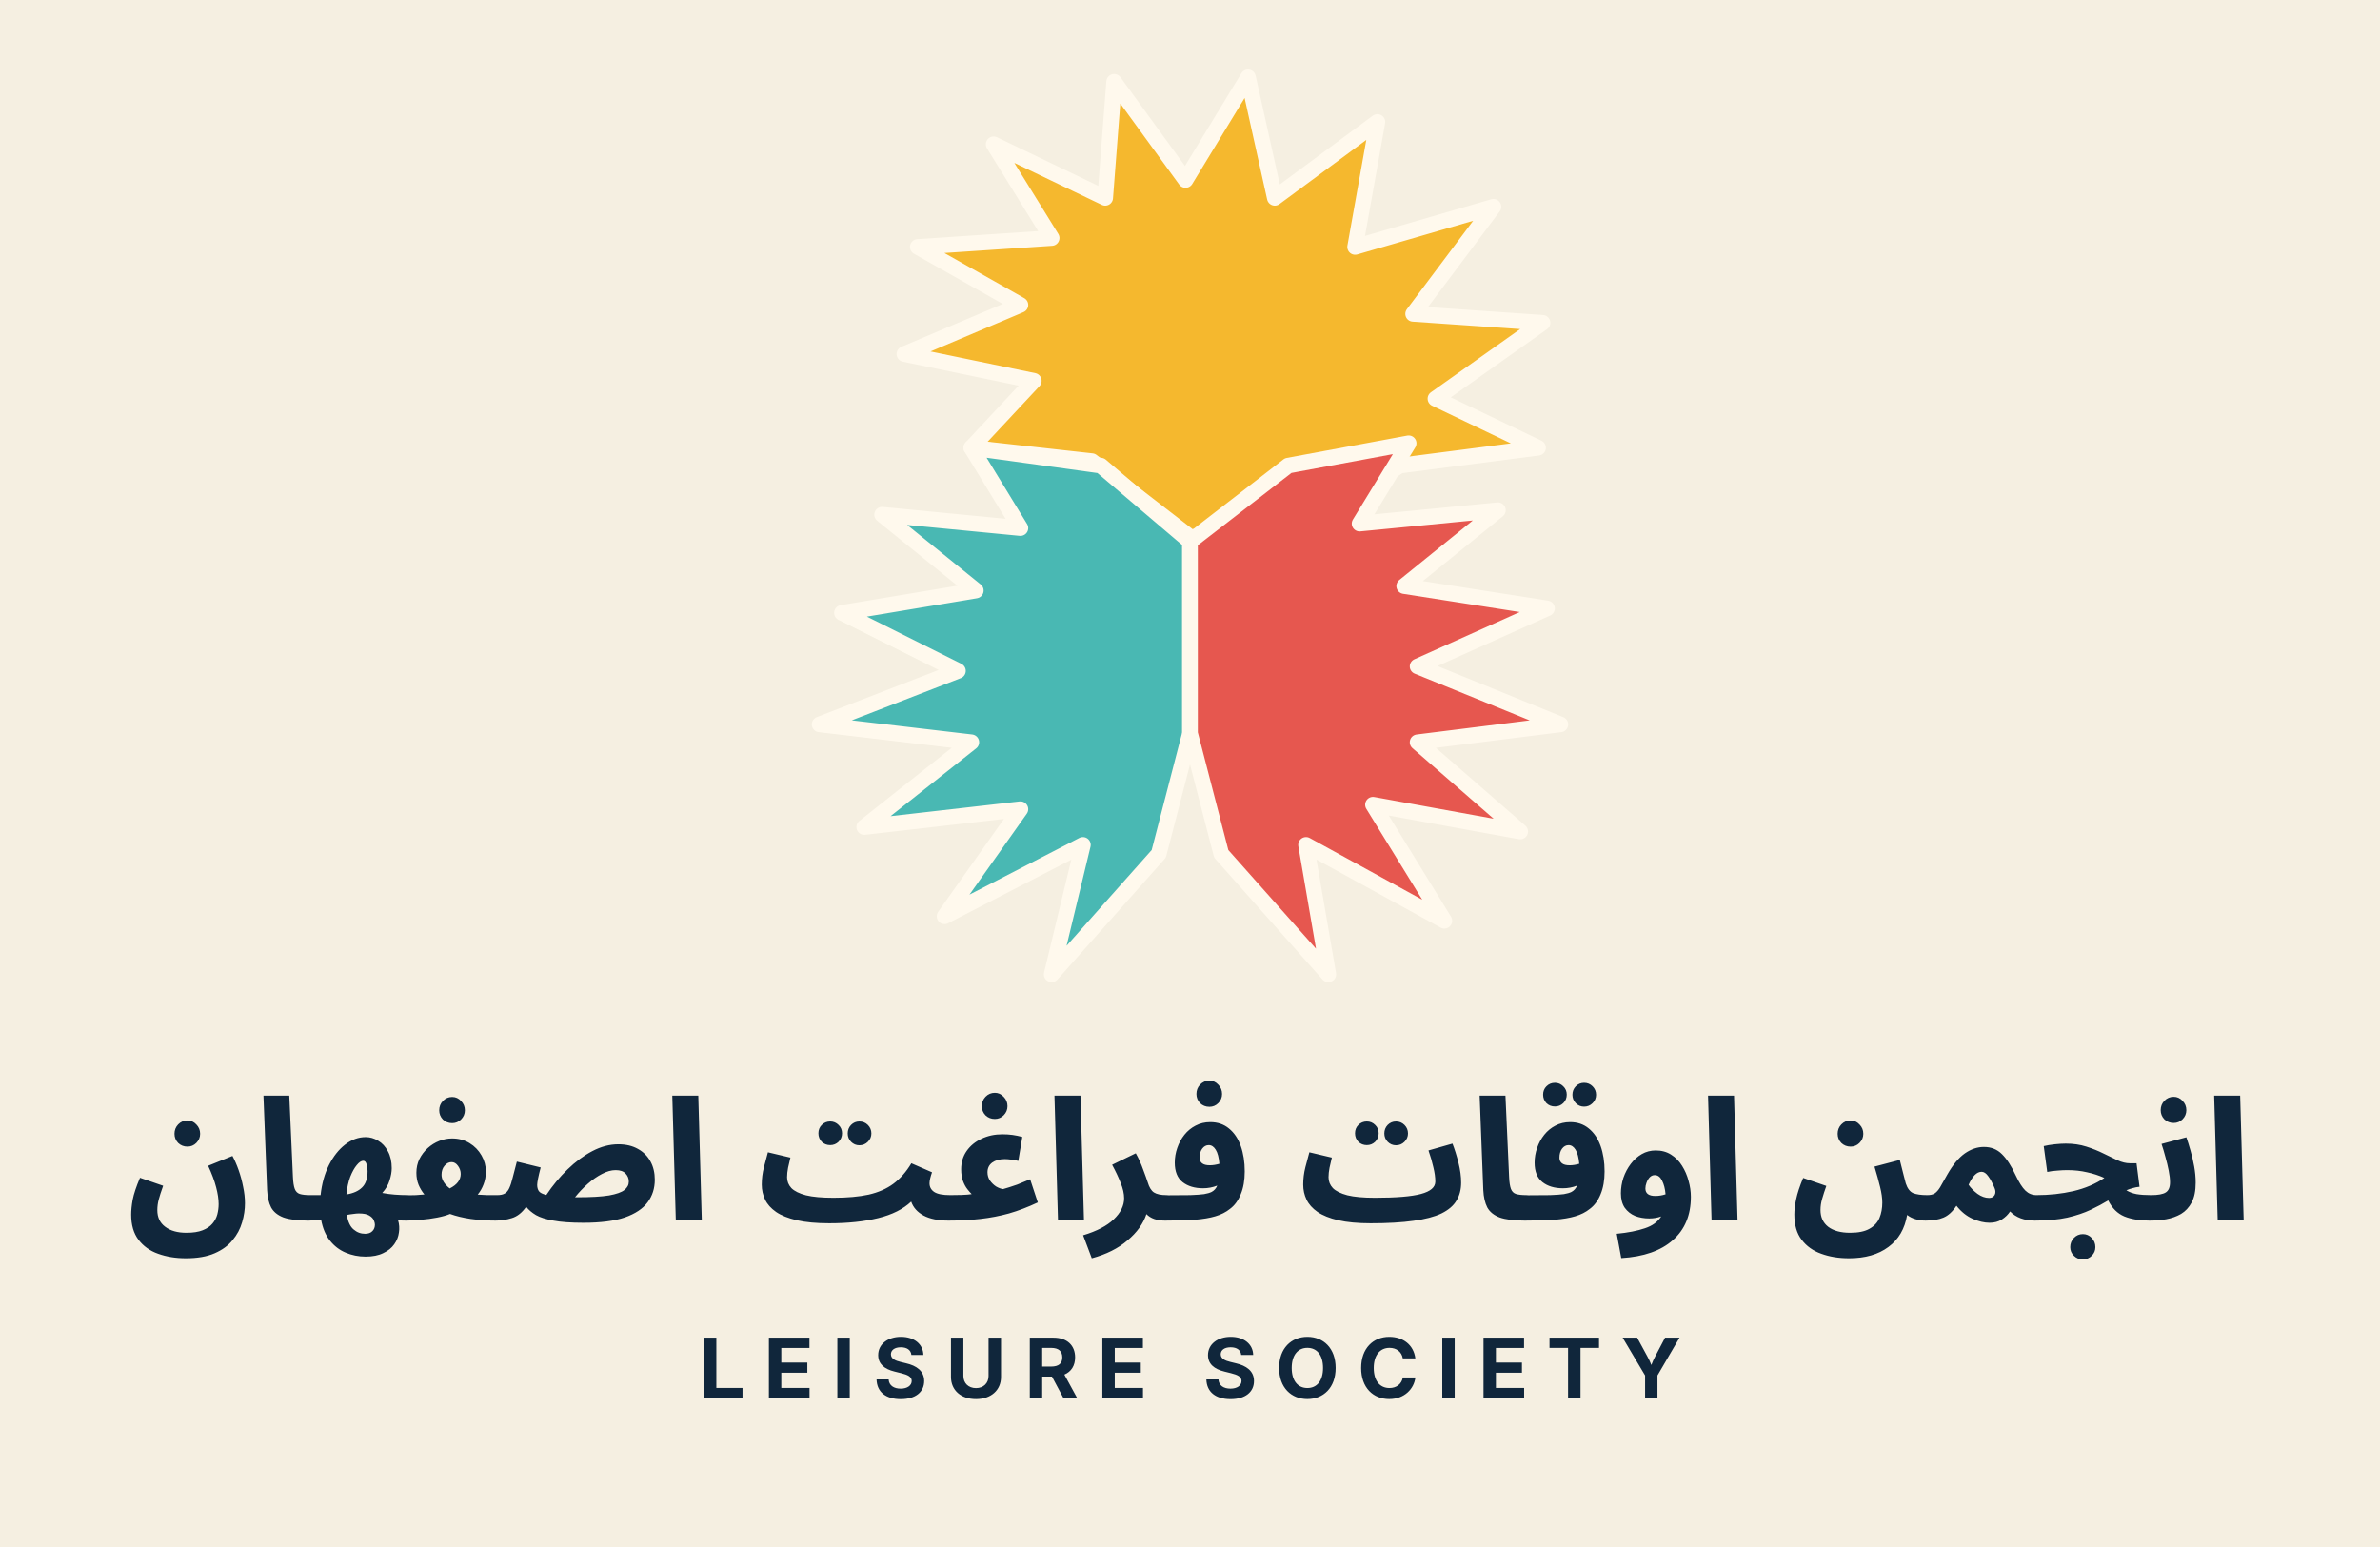
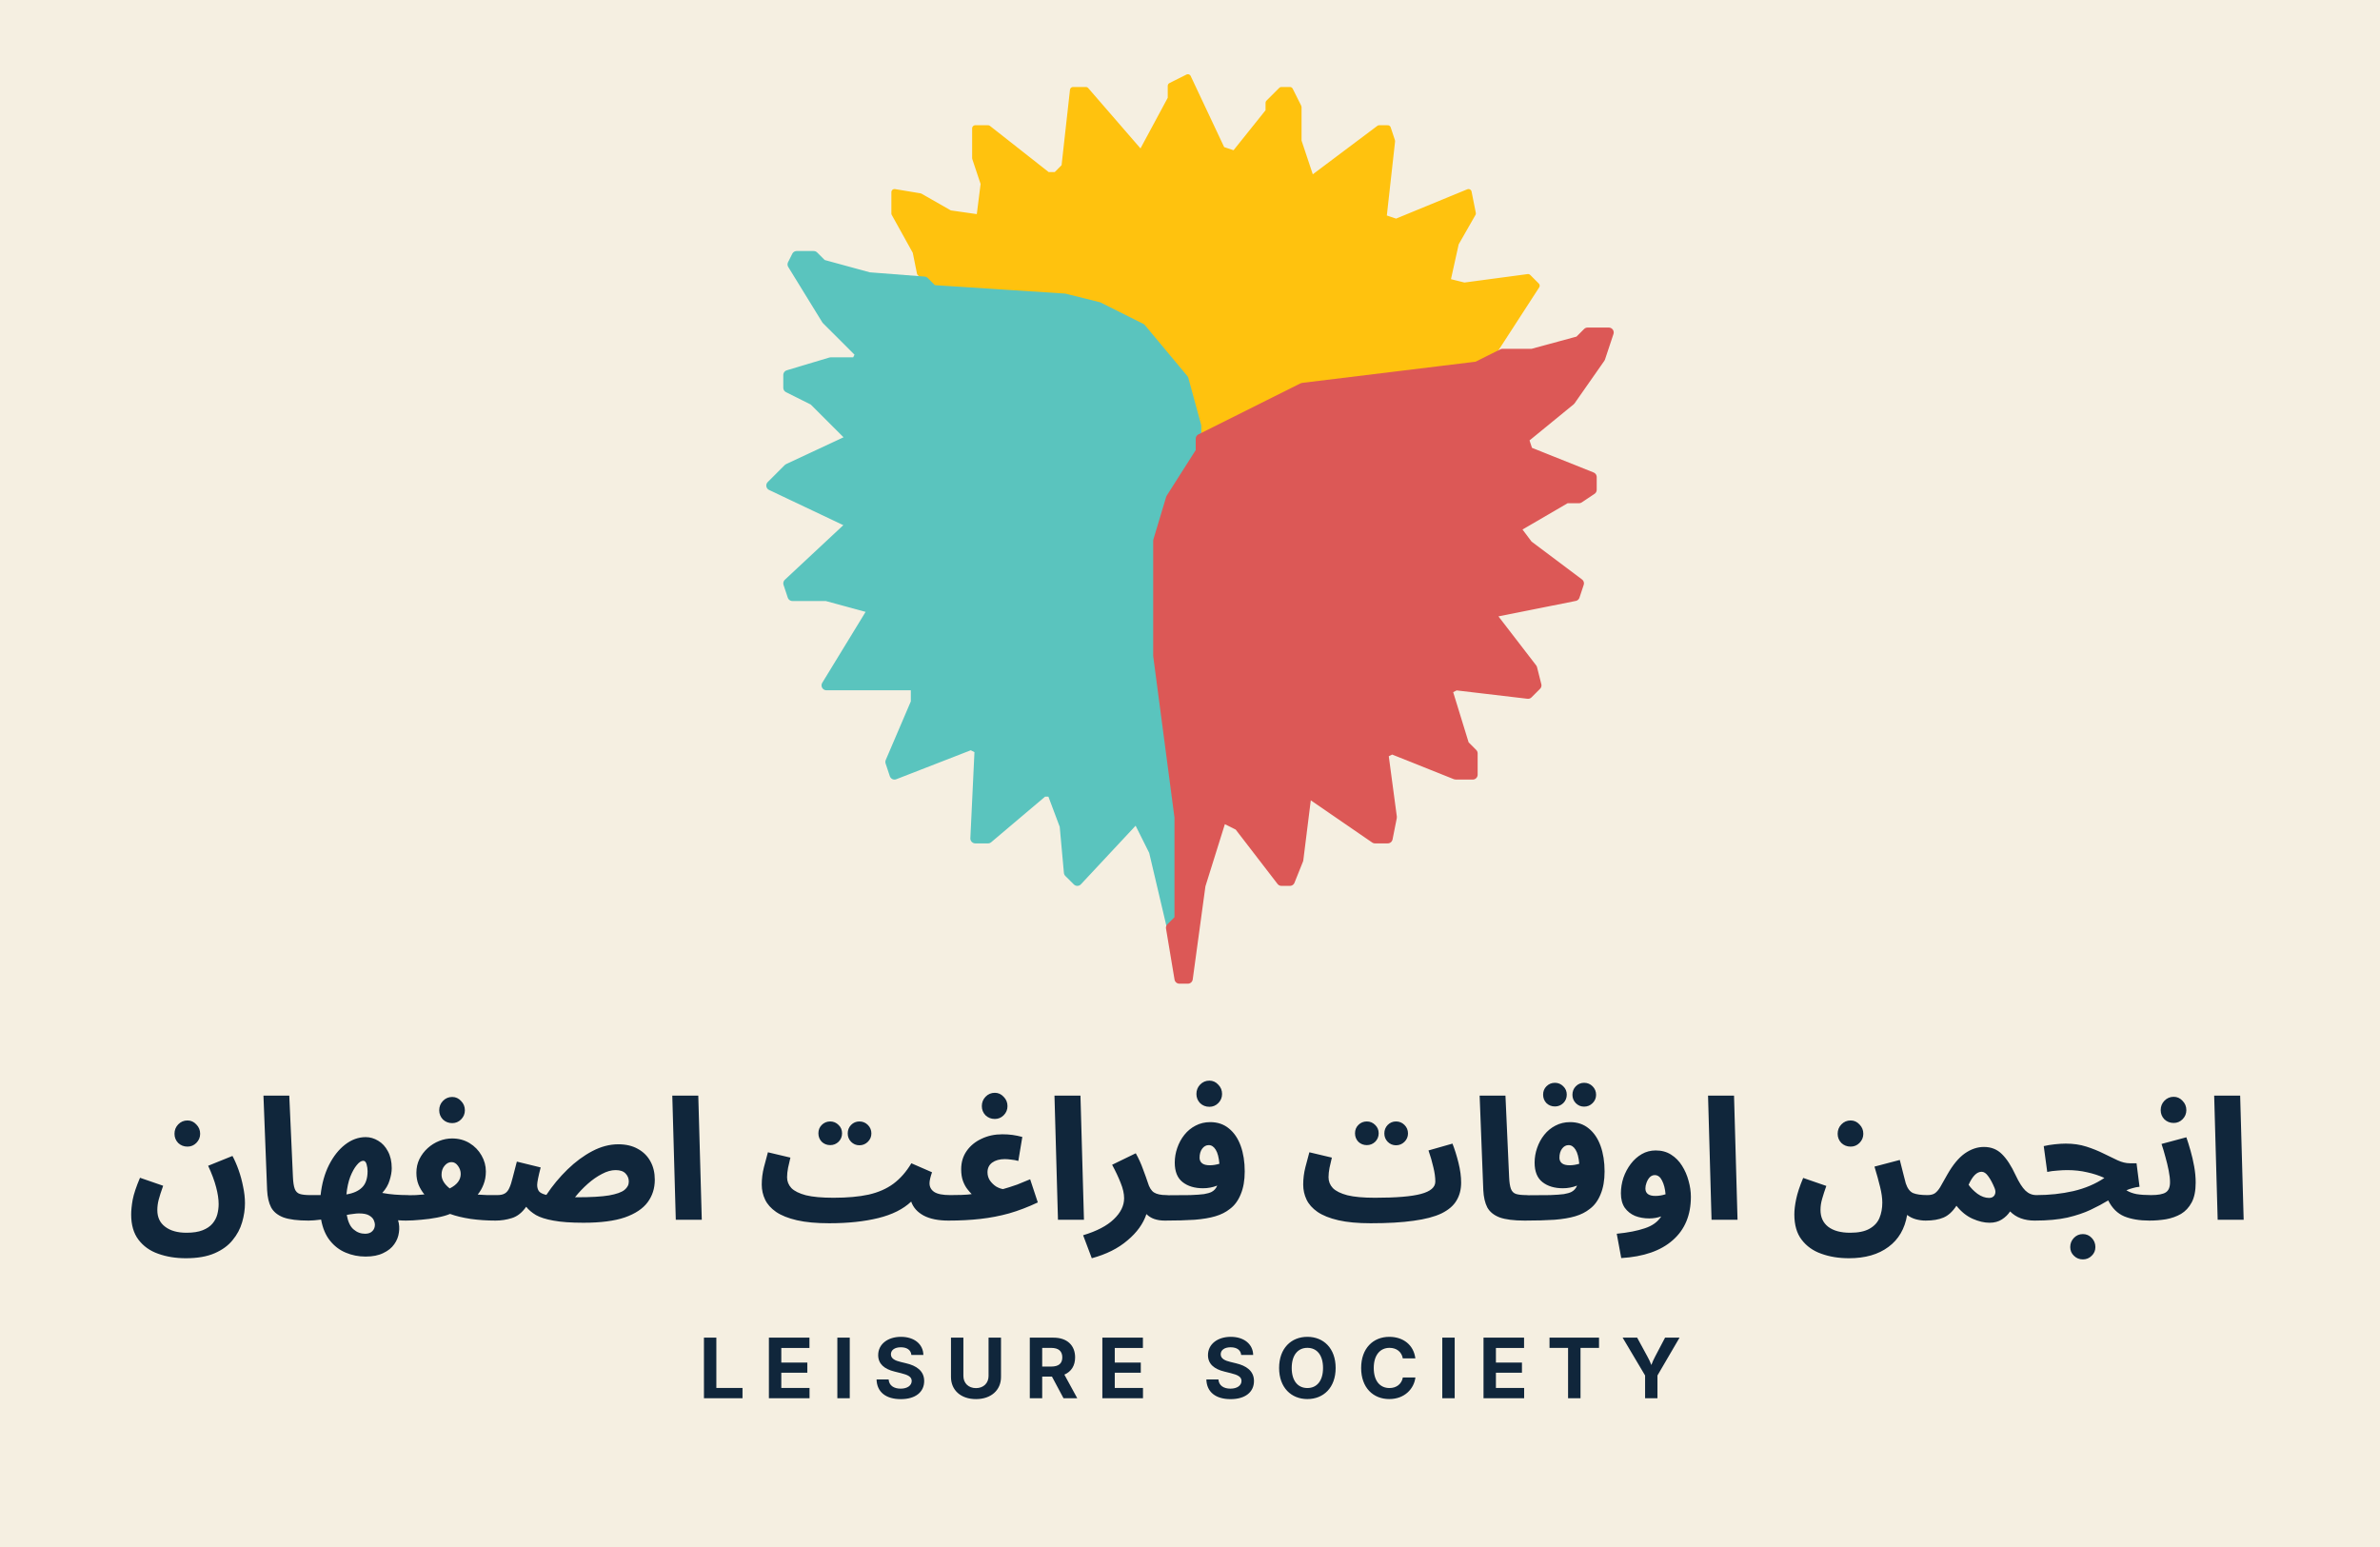
<svg xmlns="http://www.w3.org/2000/svg" width="400" height="260" viewBox="0 0 400 260" role="img" version="1.1" id="svg5">
  <defs id="defs5" />
  <rect width="400" height="260" fill="#F5EFE1" id="rect1" />
  <g transform="translate(125,10) scale(.75)" id="g4">
-     <g stroke="#FFF9ED" stroke-width="3.5" stroke-linejoin="round" id="g3">
-       <path fill="#F5B82E" d="M100 107 L78 90 L51 87 L65 72 L36 66 L62 55 L39 42 L69 40 L56 19 L81 31 L83 5 L99 27 L113 4 L119 31 L142 14 L137 42 L168 33 L150 57 L179 59 L155 76 L178 87 L147 91 L124 106 Z" id="path1" />
-       <path fill="#49B8B3" d="M100 108 L80 91 L51 87 L62 105 L31 102 L52 119 L22 124 L48 137 L17 149 L51 153 L27 172 L62 168 L45 192 L76 176 L69 205 L93 178 L100 151 Z" id="path2" />
-       <path fill="#E6574F" d="M100 108 L122 91 L149 86 L138 104 L169 101 L148 118 L180 123 L151 136 L183 149 L151 153 L174 173 L141 167 L157 193 L126 176 L131 205 L107 178 L100 151 Z" id="path3" />
+     <g id="g3">
+       <path d="M 33.78,29.73 L 33.78,34.49 L 38.54,43.07 L 39.50,47.83 L 42.35,50.69 L 72.84,52.59 L 88.09,58.31 L 99.52,71.65 L 103.33,84.99 L 110.00,79.27 L 125.25,72.60 L 167.17,66.89 L 177.66,50.69 L 175.75,48.78 L 161.46,50.69 L 157.65,49.74 L 159.55,41.16 L 163.36,34.49 L 162.41,29.73 L 146.21,36.40 L 143.35,35.44 L 145.26,18.29 L 144.31,15.43 L 142.40,15.43 L 127.16,26.87 L 124.30,18.29 L 124.30,10.67 L 122.39,6.86 L 120.49,6.86 L 117.63,9.72 L 117.63,11.62 L 110.00,21.15 L 107.15,20.20 L 99.52,4.00 L 95.71,5.91 L 95.71,8.76 L 89.04,21.15 L 76.66,6.86 L 73.80,6.86 L 71.89,24.01 L 69.99,25.92 L 68.08,25.92 L 54.74,15.43 L 51.88,15.43 L 51.88,22.10 L 53.79,27.82 L 52.83,35.44 L 46.17,34.49 L 39.50,30.68 Z" fill="#FFC20E" stroke="#FFC20E" stroke-width="1.4" stroke-linejoin="round" stroke-linecap="round" />
+       <path d="M 11.86,44.02 L 10.91,45.92 L 18.53,58.31 L 26.16,65.93 L 25.20,67.84 L 19.49,67.84 L 9.96,70.70 L 9.96,73.56 L 15.67,76.42 L 24.25,84.99 L 9.96,91.66 L 6.15,95.47 L 24.25,104.05 L 9.96,117.39 L 10.91,120.25 L 18.53,120.25 L 29.01,123.10 L 18.53,140.25 L 38.54,140.25 L 38.54,144.07 L 32.83,157.41 L 33.78,160.26 L 50.93,153.59 L 52.83,154.55 L 51.88,174.56 L 54.74,174.56 L 67.13,164.08 L 69.03,164.08 L 71.89,171.70 L 72.84,182.18 L 74.75,184.08 L 88.09,169.79 L 91.90,177.42 L 95.71,193.61 L 96.67,169.79 L 91.90,133.58 L 91.90,107.86 L 94.76,98.33 L 101.43,87.85 L 101.43,82.13 L 98.57,71.65 L 89.04,60.22 L 79.51,55.45 L 71.89,53.55 L 42.35,51.64 L 40.45,49.74 L 28.06,48.78 L 17.58,45.92 L 15.67,44.02 Z" fill="#5AC4BE" stroke="#5AC4BE" stroke-width="2.2" stroke-linejoin="round" stroke-linecap="round" />
+       <path d="M 193.85,61.17 L 189.09,61.17 L 187.18,63.08 L 176.70,65.93 L 170.03,65.93 L 164.32,68.79 L 125.25,73.56 L 102.38,84.99 L 102.38,87.85 L 95.71,98.33 L 92.85,107.86 L 92.85,133.58 L 97.62,169.79 L 97.62,192.66 L 95.71,194.57 L 97.62,206.00 L 99.52,206.00 L 102.38,185.04 L 107.15,169.79 L 110.96,171.70 L 120.49,184.08 L 122.39,184.08 L 124.30,179.32 L 126.20,164.08 L 141.45,174.56 L 144.31,174.56 L 145.26,169.79 L 143.35,155.50 L 145.26,154.55 L 159.55,160.26 L 163.36,160.26 L 163.36,155.50 L 161.46,153.59 L 157.65,141.21 L 159.55,140.25 L 175.75,142.16 L 177.66,140.25 L 176.70,136.44 L 167.17,124.06 L 186.23,120.25 L 187.18,117.39 L 175.75,108.81 L 172.89,105.00 L 184.33,98.33 L 187.18,98.33 L 190.04,96.42 L 190.04,93.57 L 175.75,87.85 L 174.80,84.99 L 185.28,76.42 L 191.95,66.89 Z" fill="#DC5856" stroke="#DC5856" stroke-width="2.2" stroke-linejoin="round" stroke-linecap="round" />
    </g>
  </g>
  <path d="m 372.718,205 -0.588,-20.86 h 4.368 l 0.588,20.86 z m -11.48,0.14 0.28,-4.284 q 1.764,0 2.464,-0.448 0.728,-0.448 0.728,-1.708 0,-0.84 -0.224,-1.96 -0.224,-1.148 -0.56,-2.324 -0.308,-1.176 -0.644,-2.156 l 4.172,-1.12 q 0.336,0.952 0.7,2.24 0.364,1.26 0.616,2.66 0.252,1.4 0.252,2.716 0,2.072 -0.672,3.332 -0.672,1.26 -1.792,1.932 -1.12,0.644 -2.52,0.896 -1.372,0.224 -2.8,0.224 z m 4.088,-16.408 q -0.924,0 -1.568,-0.616 -0.616,-0.644 -0.616,-1.54 0,-0.924 0.616,-1.568 0.644,-0.672 1.568,-0.672 0.868,0 1.484,0.672 0.644,0.644 0.644,1.568 0,0.896 -0.644,1.54 -0.616,0.616 -1.484,0.616 z m -23.352,16.408 0.28,-4.284 q 3.276,0 6.216,-0.672 2.968,-0.7 5.208,-2.212 -1.344,-0.616 -2.912,-0.952 -1.54,-0.364 -3.36,-0.364 -0.7,0 -1.652,0.084 -0.924,0.056 -1.68,0.224 l -0.588,-4.34 q 0.812,-0.196 1.848,-0.308 1.036,-0.112 1.848,-0.112 1.904,0 3.472,0.504 1.568,0.504 2.856,1.148 1.288,0.644 2.38,1.148 1.092,0.504 2.1,0.504 h 1.092 l 0.504,3.948 q -0.588,0.056 -1.148,0.224 -0.532,0.14 -1.064,0.364 0.7,0.448 1.708,0.644 1.008,0.168 2.436,0.168 1.204,0 1.708,0.616 0.504,0.588 0.504,1.484 0,0.952 -0.644,1.568 -0.616,0.616 -1.848,0.616 -2.464,0 -4.2,-0.7 -1.736,-0.728 -2.716,-2.688 -1.288,0.784 -2.94,1.568 -1.652,0.784 -3.92,1.316 -2.268,0.504 -5.488,0.504 z m 8.092,6.524 q -0.896,0 -1.512,-0.616 -0.616,-0.588 -0.616,-1.456 0,-0.896 0.616,-1.54 0.616,-0.644 1.512,-0.644 0.868,0 1.484,0.644 0.616,0.644 0.616,1.54 0,0.868 -0.616,1.456 -0.616,0.616 -1.484,0.616 z m -26.432,-6.524 0.28,-4.284 q 0.784,0 1.232,-0.28 0.476,-0.308 0.924,-1.036 0.448,-0.756 1.204,-2.128 1.4,-2.464 2.94,-3.556 1.568,-1.092 3.22,-1.092 1.82,0 3.024,1.204 1.204,1.176 2.296,3.528 0.868,1.848 1.652,2.604 0.784,0.756 1.848,0.756 1.204,0 1.708,0.616 0.532,0.588 0.532,1.484 0,0.952 -0.644,1.568 -0.644,0.616 -1.876,0.616 -2.632,0 -4.144,-1.54 -0.504,0.784 -1.372,1.344 -0.868,0.56 -2.072,0.56 -1.344,0 -2.856,-0.672 -1.512,-0.672 -2.716,-2.184 -0.98,1.484 -2.184,1.988 -1.176,0.504 -2.996,0.504 z m 7.224,-6.02 q 0.532,0.784 1.484,1.512 0.98,0.7 1.96,0.7 0.644,0 0.924,-0.476 0.28,-0.504 0,-1.176 -0.504,-1.232 -1.064,-1.988 -0.532,-0.756 -1.12,-0.756 -1.204,0 -2.184,2.184 z m -29.288,4.984 q 0,-1.12 0.308,-2.576 0.308,-1.484 1.176,-3.556 l 3.892,1.344 q -0.42,1.176 -0.7,2.156 -0.28,0.952 -0.28,1.876 0,1.82 1.288,2.828 1.316,1.008 3.696,1.008 2.072,0 3.248,-0.672 1.204,-0.672 1.68,-1.82 0.476,-1.148 0.476,-2.576 0,-1.12 -0.364,-2.604 -0.364,-1.512 -0.952,-3.444 l 4.256,-1.12 q 0.392,1.54 0.644,2.548 0.252,1.008 0.364,1.4 0.42,1.26 1.232,1.624 0.84,0.336 2.38,0.336 1.204,0 1.708,0.616 0.532,0.588 0.532,1.484 0,0.952 -0.644,1.568 -0.644,0.616 -1.876,0.616 -0.812,0 -1.652,-0.224 -0.812,-0.224 -1.456,-0.728 -0.588,3.5 -3.136,5.376 -2.548,1.904 -6.636,1.904 -2.576,0 -4.648,-0.756 -2.072,-0.728 -3.304,-2.352 -1.232,-1.596 -1.232,-4.256 z m 9.464,-11.396 q -0.924,0 -1.568,-0.616 -0.616,-0.644 -0.616,-1.54 0,-0.924 0.616,-1.568 0.644,-0.672 1.568,-0.672 0.868,0 1.484,0.672 0.644,0.644 0.644,1.568 0,0.896 -0.644,1.54 -0.616,0.616 -1.484,0.616 z M 287.654,205 l -0.588,-20.86 h 4.368 l 0.588,20.86 z m -15.176,6.44 -0.756,-4.088 q 2.856,-0.28 4.732,-0.924 1.876,-0.616 2.744,-1.988 -0.952,0.336 -2.016,0.336 -1.288,0 -2.38,-0.42 -1.064,-0.448 -1.736,-1.372 -0.644,-0.952 -0.644,-2.436 0,-1.316 0.42,-2.604 0.448,-1.288 1.232,-2.324 0.784,-1.036 1.848,-1.652 1.064,-0.616 2.352,-0.616 1.484,0 2.576,0.7 1.12,0.7 1.848,1.876 0.728,1.148 1.092,2.52 0.392,1.372 0.392,2.688 0,4.62 -3.024,7.28 -3.024,2.688 -8.68,3.024 z m 4.06,-11.704 q 0,1.26 1.68,1.26 0.84,0 1.708,-0.28 -0.112,-1.372 -0.588,-2.296 -0.448,-0.924 -1.232,-0.924 -0.476,0 -0.84,0.364 -0.336,0.364 -0.532,0.896 -0.196,0.504 -0.196,0.98 z m -20.272,5.404 0.28,-4.256 q 2.464,0 3.976,-0.028 1.512,-0.056 2.324,-0.168 0.812,-0.14 1.26,-0.364 0.644,-0.336 0.952,-1.064 -1.148,0.448 -2.38,0.448 -2.128,0 -3.444,-1.036 -1.316,-1.036 -1.316,-3.276 0,-1.26 0.42,-2.464 0.42,-1.232 1.204,-2.212 0.784,-0.98 1.876,-1.54 1.12,-0.588 2.464,-0.588 1.848,0 3.136,1.064 1.316,1.064 1.988,2.94 0.672,1.876 0.672,4.284 0,2.24 -0.672,3.836 -0.644,1.596 -1.82,2.464 -1.008,0.812 -2.436,1.232 -1.4,0.42 -3.472,0.588 -2.072,0.14 -5.012,0.14 z m 5.824,-10.556 q 0,0.588 0.42,0.924 0.42,0.336 1.288,0.336 0.784,0 1.624,-0.252 -0.14,-1.596 -0.616,-2.352 -0.476,-0.784 -1.176,-0.784 -0.644,0 -1.092,0.588 -0.448,0.588 -0.448,1.54 z m -0.756,-8.624 q -0.84,0 -1.428,-0.56 -0.56,-0.588 -0.56,-1.428 0,-0.84 0.56,-1.4 0.588,-0.588 1.428,-0.588 0.812,0 1.4,0.588 0.588,0.56 0.588,1.4 0,0.84 -0.588,1.428 -0.588,0.56 -1.4,0.56 z m 4.9,0.028 q -0.812,0 -1.4,-0.588 -0.56,-0.588 -0.56,-1.4 0,-0.84 0.56,-1.428 0.588,-0.588 1.4,-0.588 0.84,0 1.428,0.588 0.588,0.588 0.588,1.428 0,0.812 -0.588,1.4 -0.588,0.588 -1.428,0.588 z m -9.996,19.152 q -2.716,0 -4.2,-0.532 -1.456,-0.56 -2.072,-1.68 -0.588,-1.148 -0.672,-2.912 l -0.616,-15.876 h 4.34 l 0.616,13.692 q 0.056,1.316 0.308,1.988 0.252,0.644 0.84,0.84 0.616,0.196 1.736,0.196 1.204,0 1.708,0.616 0.532,0.588 0.532,1.484 0,0.952 -0.644,1.568 -0.616,0.616 -1.876,0.616 z m -25.872,0.448 q -3.248,0 -5.432,-0.504 -2.184,-0.504 -3.5,-1.4 -1.288,-0.896 -1.848,-2.072 -0.56,-1.176 -0.56,-2.52 0,-1.484 0.364,-2.912 0.364,-1.456 0.672,-2.52 l 3.78,0.896 q -0.196,0.812 -0.392,1.708 -0.168,0.868 -0.168,1.596 0,1.036 0.728,1.82 0.756,0.756 2.436,1.204 1.708,0.42 4.648,0.42 v 0.056 -0.056 q 5.348,0 7.728,-0.644 2.408,-0.644 2.408,-2.072 0,-1.092 -0.336,-2.436 -0.308,-1.372 -0.812,-2.8 l 4.032,-1.148 q 0.56,1.428 1.008,3.22 0.448,1.792 0.448,3.332 0,1.736 -0.784,3.024 -0.756,1.288 -2.52,2.156 -1.764,0.84 -4.676,1.232 -2.912,0.42 -7.224,0.42 h 0.028 z m -0.644,-13.132 q -0.84,0 -1.428,-0.56 -0.56,-0.588 -0.56,-1.428 0,-0.84 0.56,-1.4 0.588,-0.588 1.428,-0.588 0.812,0 1.4,0.588 0.588,0.56 0.588,1.4 0,0.84 -0.588,1.428 -0.588,0.56 -1.4,0.56 z m 4.9,0.028 q -0.812,0 -1.4,-0.588 -0.56,-0.588 -0.56,-1.4 0,-0.84 0.56,-1.428 0.588,-0.588 1.4,-0.588 0.84,0 1.428,0.588 0.588,0.588 0.588,1.428 0,0.812 -0.588,1.4 -0.588,0.588 -1.428,0.588 z m -38.836,12.656 0.28,-4.256 q 2.464,0 3.976,-0.028 1.512,-0.056 2.324,-0.168 0.812,-0.14 1.26,-0.364 0.644,-0.336 0.952,-1.064 -1.148,0.448 -2.38,0.448 -2.128,0 -3.444,-1.036 -1.316,-1.036 -1.316,-3.276 0,-1.26 0.42,-2.464 0.42,-1.232 1.204,-2.212 0.784,-0.98 1.876,-1.54 1.12,-0.588 2.464,-0.588 1.848,0 3.136,1.064 1.316,1.064 1.988,2.94 0.672,1.876 0.672,4.284 0,2.24 -0.672,3.836 -0.644,1.596 -1.82,2.464 -1.008,0.812 -2.436,1.232 -1.4,0.42 -3.472,0.588 -2.072,0.14 -5.012,0.14 z m 5.824,-10.556 q 0,0.588 0.42,0.924 0.42,0.336 1.288,0.336 0.784,0 1.624,-0.252 -0.14,-1.596 -0.616,-2.352 -0.476,-0.784 -1.176,-0.784 -0.644,0 -1.092,0.588 -0.448,0.588 -0.448,1.54 z m 1.652,-8.568 q -0.924,0 -1.568,-0.616 -0.616,-0.644 -0.616,-1.54 0,-0.924 0.616,-1.568 0.644,-0.672 1.568,-0.672 0.868,0 1.484,0.672 0.644,0.644 0.644,1.568 0,0.896 -0.644,1.54 -0.616,0.616 -1.484,0.616 z m -19.768,25.452 -1.456,-3.864 q 3.444,-1.036 5.152,-2.688 1.736,-1.652 1.736,-3.528 0,-1.176 -0.588,-2.604 -0.56,-1.428 -1.428,-3.024 l 3.976,-1.932 q 0.728,1.288 1.232,2.716 0.532,1.4 0.784,2.184 0.364,1.232 1.036,1.68 0.7,0.448 2.1,0.448 1.176,0 1.708,0.616 0.532,0.588 0.532,1.484 0,0.952 -0.644,1.568 -0.644,0.616 -1.876,0.616 -2.016,0 -3.08,-1.092 -0.812,2.436 -3.192,4.424 -2.352,2.016 -5.992,2.996 z m -5.684,-6.468 -0.588,-20.86 h 4.368 l 0.588,20.86 z m -18.396,0.14 0.28,-4.284 q 1.232,0 1.876,-0.028 0.672,-0.028 1.036,-0.056 0.392,-0.056 0.7,-0.084 -0.308,-0.308 -0.728,-0.84 -0.42,-0.532 -0.728,-1.344 -0.308,-0.84 -0.308,-1.988 0,-1.764 0.924,-3.08 0.924,-1.316 2.492,-2.044 1.568,-0.756 3.5,-0.756 0.952,0 1.736,0.112 0.784,0.112 1.624,0.336 l -0.672,4.032 q -0.56,-0.168 -1.204,-0.224 -0.616,-0.084 -1.064,-0.084 -1.316,0 -2.128,0.588 -0.784,0.588 -0.784,1.624 0,0.784 0.42,1.4 0.42,0.588 1.008,0.98 0.616,0.364 1.176,0.448 0.504,-0.14 1.036,-0.308 0.532,-0.168 1.344,-0.448 0.812,-0.308 2.184,-0.896 l 1.288,3.892 q -2.492,1.176 -4.844,1.848 -2.324,0.644 -4.816,0.924 -2.464,0.28 -5.348,0.28 z m 7.784,-17.08 q -0.924,0 -1.568,-0.616 -0.616,-0.644 -0.616,-1.54 0,-0.924 0.616,-1.568 0.644,-0.672 1.568,-0.672 0.868,0 1.484,0.672 0.644,0.644 0.644,1.568 0,0.896 -0.644,1.54 -0.616,0.616 -1.484,0.616 z m -27.832,17.528 q -3.248,0 -5.432,-0.504 -2.184,-0.504 -3.5,-1.4 -1.288,-0.896 -1.848,-2.072 -0.56,-1.176 -0.56,-2.52 0,-1.484 0.364,-2.912 0.364,-1.456 0.672,-2.52 l 3.78,0.896 q -0.196,0.812 -0.392,1.708 -0.168,0.868 -0.168,1.596 0,1.036 0.728,1.82 0.756,0.756 2.436,1.204 1.708,0.42 4.648,0.42 v 0.056 -0.056 q 3.472,0 5.908,-0.532 2.436,-0.56 4.144,-1.82 1.736,-1.288 3.024,-3.444 l 3.472,1.512 q -0.196,0.56 -0.308,1.036 -0.112,0.476 -0.112,0.812 0,0.924 0.784,1.456 0.812,0.532 2.688,0.532 1.176,0 1.68,0.616 0.532,0.588 0.532,1.484 0,0.952 -0.644,1.568 -0.616,0.616 -1.848,0.616 -2.576,0 -4.172,-0.84 -1.596,-0.868 -2.1,-2.352 -2.016,1.904 -5.544,2.772 -3.528,0.868 -8.232,0.868 h 0.028 z m 0.168,-13.132 q -0.84,0 -1.428,-0.56 -0.56,-0.588 -0.56,-1.428 0,-0.84 0.56,-1.4 0.588,-0.588 1.428,-0.588 0.812,0 1.4,0.588 0.588,0.56 0.588,1.4 0,0.84 -0.588,1.428 -0.588,0.56 -1.4,0.56 z m 4.9,0.028 q -0.812,0 -1.4,-0.588 -0.56,-0.588 -0.56,-1.4 0,-0.84 0.56,-1.428 0.588,-0.588 1.4,-0.588 0.84,0 1.428,0.588 0.588,0.588 0.588,1.428 0,0.812 -0.588,1.4 -0.588,0.588 -1.428,0.588 z M 113.578,205 l -0.588,-20.86 h 4.368 l 0.588,20.86 z m -15.512,0.504 q -3.164,0 -5.068,-0.364 -1.876,-0.336 -2.912,-0.924 -1.036,-0.616 -1.652,-1.4 -1.036,1.484 -2.408,1.904 -1.344,0.42 -2.744,0.42 l 0.28,-4.284 q 0.84,0 1.288,-0.28 0.476,-0.28 0.756,-0.924 0.308,-0.672 0.56,-1.736 0.28,-1.092 0.7,-2.688 l 4.004,0.98 q -0.588,2.268 -0.588,2.94 0,0.616 0.28,1.036 0.308,0.42 1.26,0.644 1.568,-2.352 3.556,-4.284 1.988,-1.932 4.172,-3.08 2.184,-1.148 4.368,-1.148 1.932,0 3.304,0.784 1.372,0.756 2.1,2.1 0.728,1.316 0.728,3.08 0,2.156 -1.204,3.78 -1.204,1.624 -3.836,2.548 -2.632,0.896 -6.944,0.896 z m 5.404,-8.848 q -1.092,0 -2.296,0.644 -1.204,0.616 -2.38,1.652 -1.176,1.036 -2.156,2.268 0.168,0 0.392,0 3.444,0 5.32,-0.308 1.876,-0.336 2.604,-0.924 0.728,-0.588 0.728,-1.4 0,-0.784 -0.532,-1.344 -0.532,-0.588 -1.68,-0.588 z m -35.252,8.484 0.28,-4.256 q 0.672,0 1.4,-0.028 0.728,-0.056 1.428,-0.112 -0.616,-0.756 -0.98,-1.624 -0.364,-0.896 -0.364,-2.016 0,-1.26 0.504,-2.296 0.532,-1.064 1.4,-1.848 0.868,-0.784 1.932,-1.204 1.064,-0.42 2.156,-0.42 1.652,0 2.94,0.784 1.288,0.784 2.016,2.072 0.728,1.26 0.728,2.688 0,1.204 -0.392,2.184 -0.364,0.952 -0.98,1.708 0.812,0.056 1.624,0.084 0.84,0 1.652,0 1.176,0 1.68,0.616 0.532,0.588 0.532,1.484 0,0.952 -0.644,1.568 -0.616,0.616 -1.848,0.616 -2.156,0 -4.172,-0.28 -2.016,-0.308 -3.472,-0.84 -0.868,0.364 -2.184,0.616 -1.288,0.252 -2.688,0.364 -1.4,0.14 -2.548,0.14 z m 5.992,-7.7 q 0,1.204 1.372,2.296 1.848,-0.924 1.848,-2.436 0,-0.728 -0.448,-1.344 -0.448,-0.644 -1.092,-0.644 -0.672,0 -1.176,0.616 -0.504,0.588 -0.504,1.512 z m 1.792,-8.68 q -0.924,0 -1.568,-0.616 -0.616,-0.644 -0.616,-1.54 0,-0.924 0.616,-1.568 0.644,-0.672 1.568,-0.672 0.868,0 1.484,0.672 0.644,0.644 0.644,1.568 0,0.896 -0.644,1.54 -0.616,0.616 -1.484,0.616 z m -24.136,16.38 0.28,-4.284 q 0.308,0 0.756,0 0.476,0 0.98,0 0.308,-2.856 1.4,-5.04 1.12,-2.212 2.716,-3.444 1.624,-1.26 3.472,-1.26 1.092,0 2.1,0.616 1.008,0.588 1.624,1.764 0.644,1.176 0.644,2.856 0,0.896 -0.364,2.044 -0.336,1.12 -1.232,2.1 1.008,0.196 2.1,0.28 1.092,0.084 2.156,0.084 1.176,0 1.708,0.616 0.532,0.588 0.532,1.484 0,0.952 -0.644,1.568 -0.644,0.616 -1.876,0.616 -0.588,0 -1.316,-0.056 0.308,1.008 0.14,2.072 -0.14,1.064 -0.784,1.96 -0.644,0.924 -1.848,1.484 -1.176,0.588 -2.968,0.588 -1.792,0 -3.36,-0.672 -1.54,-0.644 -2.632,-2.016 -1.092,-1.372 -1.484,-3.528 -1.288,0.168 -2.1,0.168 z m 9.184,-10.052 q -0.504,0 -1.092,0.728 -0.588,0.7 -1.092,1.96 -0.476,1.26 -0.644,2.968 1.736,-0.28 2.632,-1.176 0.924,-0.896 0.924,-2.744 0,-0.56 -0.168,-1.148 -0.168,-0.588 -0.56,-0.588 z m 0.308,12.264 q 0.812,0 1.232,-0.448 0.42,-0.42 0.42,-1.092 0,-0.308 -0.196,-0.756 -0.196,-0.448 -0.784,-0.784 -0.56,-0.336 -1.708,-0.336 -0.42,0 -0.952,0.084 -0.532,0.056 -1.092,0.168 0.308,1.736 1.148,2.436 0.84,0.728 1.932,0.728 z m -9.52,-2.212 q -2.716,0 -4.2,-0.532 -1.456,-0.56 -2.072,-1.68 -0.588,-1.148 -0.672,-2.912 l -0.616,-15.876 h 4.34 l 0.616,13.692 q 0.056,1.316 0.308,1.988 0.252,0.644 0.84,0.84 0.616,0.196 1.736,0.196 1.204,0 1.708,0.616 0.532,0.588 0.532,1.484 0,0.952 -0.644,1.568 -0.616,0.616 -1.876,0.616 z m -29.792,-1.008 q 0,-1.064 0.252,-2.492 0.28,-1.456 1.232,-3.696 l 3.892,1.344 q -0.532,1.484 -0.756,2.352 -0.224,0.868 -0.224,1.736 0,1.82 1.316,2.8 1.316,1.008 3.584,1.008 1.652,0 2.716,-0.42 1.064,-0.42 1.652,-1.12 0.588,-0.7 0.812,-1.54 0.224,-0.868 0.224,-1.736 0,-1.232 -0.42,-2.828 -0.42,-1.624 -1.344,-3.612 l 4.088,-1.652 q 0.56,1.036 1.036,2.38 0.476,1.344 0.756,2.8 0.308,1.428 0.308,2.772 0,1.568 -0.476,3.192 -0.476,1.652 -1.596,2.996 -1.092,1.372 -3.024,2.212 -1.932,0.84 -4.844,0.84 -2.548,0 -4.648,-0.756 -2.072,-0.728 -3.304,-2.352 -1.232,-1.624 -1.232,-4.228 z m 9.464,-11.424 q -0.924,0 -1.568,-0.616 -0.616,-0.644 -0.616,-1.54 0,-0.924 0.616,-1.568 0.644,-0.672 1.568,-0.672 0.868,0 1.484,0.672 0.644,0.644 0.644,1.568 0,0.896 -0.644,1.54 -0.616,0.616 -1.484,0.616 z" id="text4" style="font-weight:800;font-size:28px;font-family:'Noto Sans Arabic';text-anchor:middle;fill:#10263b" aria-label="انجمن اوقات فراغت اصفهان" />
  <path d="m 118.311,235 h 6.48 v -1.729 h -4.396 v -8.456 h -2.085 z m 10.916,0 h 6.829 v -1.729 h -4.744 v -2.563 h 4.375 v -1.702 h -4.375 v -2.461 h 4.73 v -1.73 h -6.815 z m 13.589,-10.186 h -2.085 V 235 h 2.085 z m 8.578,10.336 c 2.475,0 3.931,-1.196 3.931,-3.049 0,-1.709 -1.326,-2.584 -3.042,-2.98 l -0.923,-0.226 c -0.861,-0.205 -1.627,-0.526 -1.627,-1.285 0,-0.684 0.602,-1.176 1.668,-1.176 1.046,0 1.695,0.472 1.771,1.285 h 2.017 c -0.034,-1.791 -1.511,-3.042 -3.767,-3.042 -2.215,0 -3.828,1.23 -3.828,3.069 0,1.483 1.032,2.352 2.755,2.769 l 1.121,0.28 c 1.107,0.273 1.757,0.595 1.757,1.292 0,0.772 -0.738,1.299 -1.853,1.299 -1.128,0 -1.955,-0.513 -2.023,-1.545 h -2.03 c 0.061,2.167 1.627,3.309 4.074,3.309 z m 12.639,-0.007 c 2.516,0 4.204,-1.49 4.204,-3.719 v -6.61 h -2.092 v 6.439 c 0,1.189 -0.834,2.044 -2.112,2.044 -1.278,0 -2.119,-0.854 -2.119,-2.044 v -6.439 h -2.085 v 6.61 c 0,2.229 1.668,3.719 4.204,3.719 z M 173.075,235 h 2.085 v -3.637 h 1.641 L 178.742,235 h 2.311 l -2.167,-3.972 c 1.162,-0.499 1.805,-1.504 1.805,-2.898 0,-2.003 -1.326,-3.315 -3.644,-3.315 h -3.972 z m 2.085,-5.325 v -3.138 h 1.497 c 1.278,0 1.88,0.567 1.88,1.593 0,1.019 -0.602,1.545 -1.873,1.545 z M 185.27,235 h 6.829 v -1.729 h -4.744 v -2.563 h 4.375 v -1.702 h -4.375 v -2.461 h 4.73 v -1.73 h -6.815 z m 21.552,0.15 c 2.475,0 3.931,-1.196 3.931,-3.049 0,-1.709 -1.326,-2.584 -3.042,-2.98 l -0.923,-0.226 c -0.861,-0.205 -1.627,-0.526 -1.627,-1.285 0,-0.684 0.602,-1.176 1.668,-1.176 1.046,0 1.695,0.472 1.771,1.285 h 2.017 c -0.034,-1.791 -1.511,-3.042 -3.767,-3.042 -2.215,0 -3.828,1.23 -3.828,3.069 0,1.483 1.032,2.352 2.755,2.769 l 1.121,0.28 c 1.107,0.273 1.757,0.595 1.757,1.292 0,0.772 -0.738,1.299 -1.853,1.299 -1.128,0 -1.955,-0.513 -2.023,-1.545 h -2.03 c 0.061,2.167 1.627,3.309 4.074,3.309 z m 12.905,-0.014 c 2.7,0 4.751,-1.907 4.751,-5.223 0,-3.329 -2.051,-5.236 -4.751,-5.236 -2.7,0 -4.751,1.907 -4.751,5.236 0,3.309 2.051,5.223 4.751,5.223 z m 0,-1.853 c -1.579,0 -2.632,-1.189 -2.632,-3.37 0,-2.188 1.053,-3.384 2.632,-3.384 1.579,0 2.632,1.189 2.632,3.384 0,2.181 -1.053,3.37 -2.632,3.37 z m 13.767,1.853 c 2.57,0 4.156,-1.729 4.389,-3.623 h -2.112 c -0.205,1.107 -1.08,1.771 -2.242,1.771 -1.572,0 -2.646,-1.162 -2.646,-3.37 0,-2.16 1.06,-3.384 2.652,-3.384 1.162,0 2.037,0.656 2.229,1.764 h 2.112 c -0.301,-2.29 -2.064,-3.616 -4.382,-3.616 -2.687,0 -4.73,1.907 -4.73,5.236 0,3.309 2.017,5.223 4.73,5.223 z m 10.991,-10.322 h -2.085 V 235 h 2.085 z M 249.33,235 h 6.829 v -1.729 h -4.744 v -2.563 h 4.375 v -1.702 h -4.375 v -2.461 h 4.73 v -1.73 h -6.815 z m 11.094,-8.456 h 3.117 V 235 h 2.092 v -8.456 h 3.11 v -1.73 h -8.319 z M 276.487,235 h 2.078 v -3.828 l 3.712,-6.357 h -2.434 l -1.668,3.172 c -0.239,0.458 -0.438,0.882 -0.636,1.422 -0.205,-0.533 -0.403,-0.957 -0.663,-1.422 l -1.723,-3.172 h -2.44 l 3.773,6.357 z" id="text5" style="font-weight:700;font-size:14px;font-family:Inter, Arial, sans-serif;letter-spacing:3;text-anchor:middle;fill:#10263b" aria-label="LEISURE SOCIETY" />
</svg>
